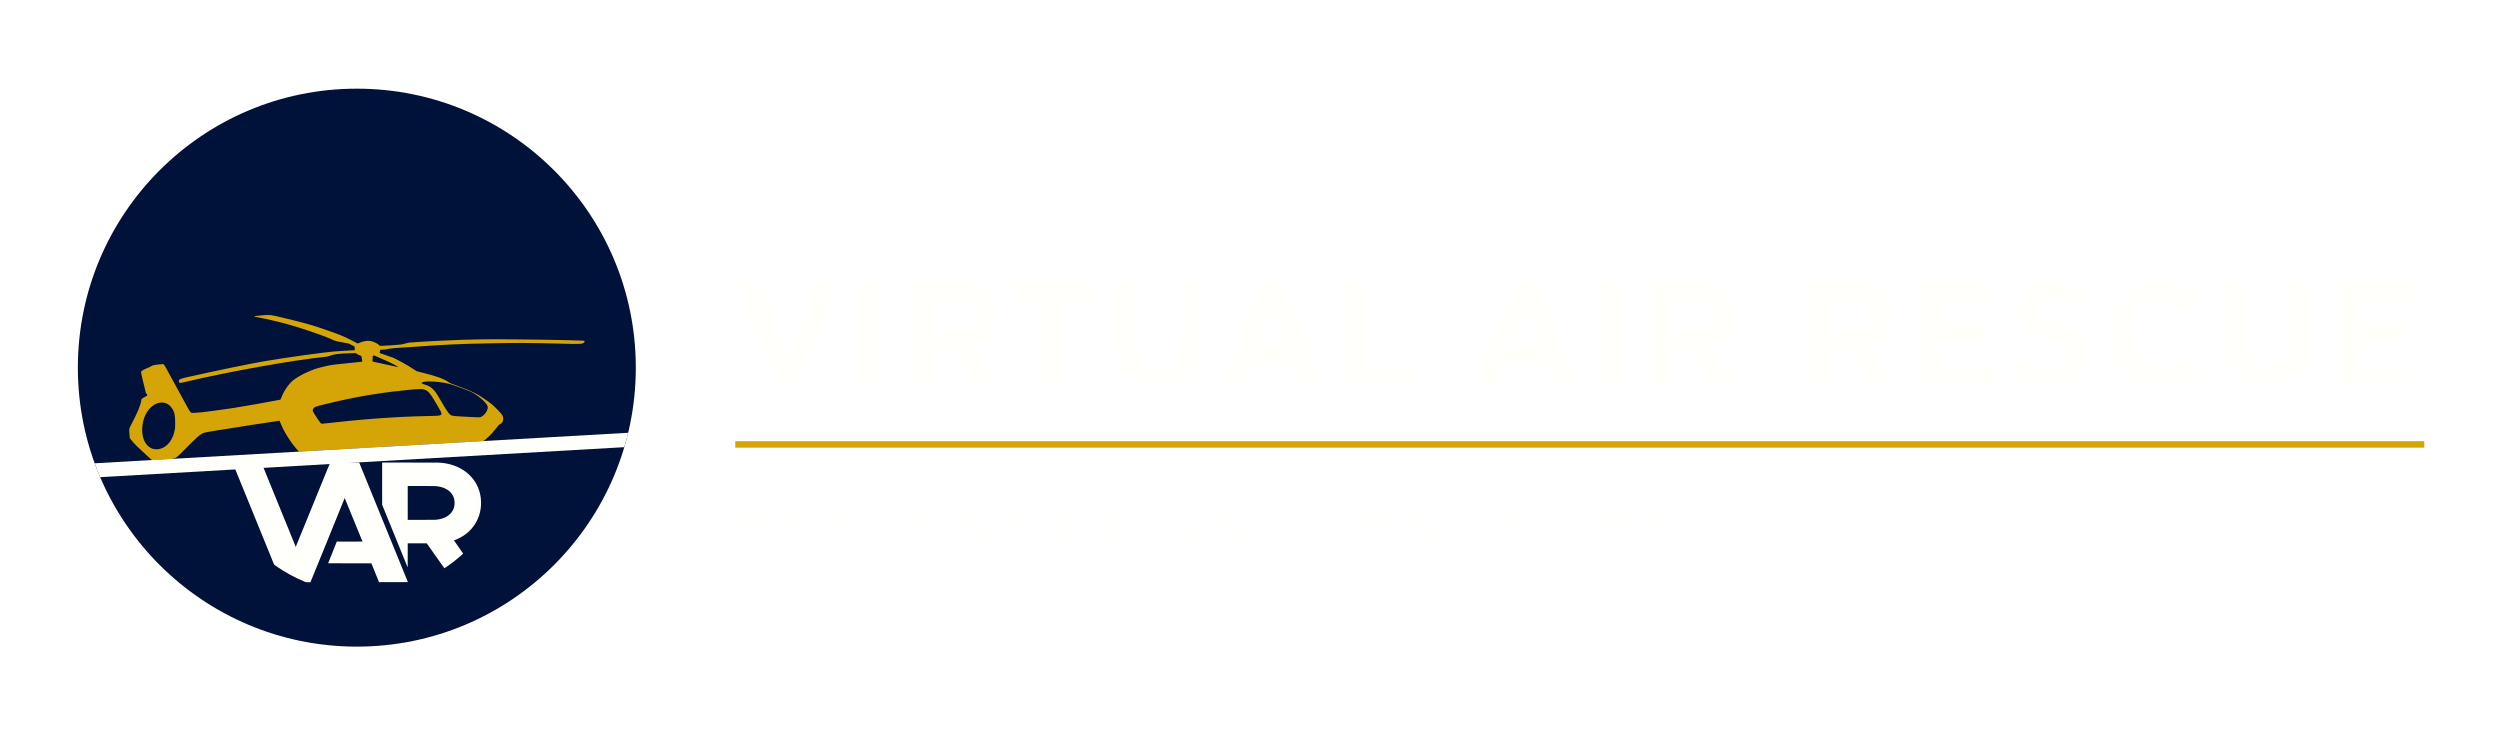
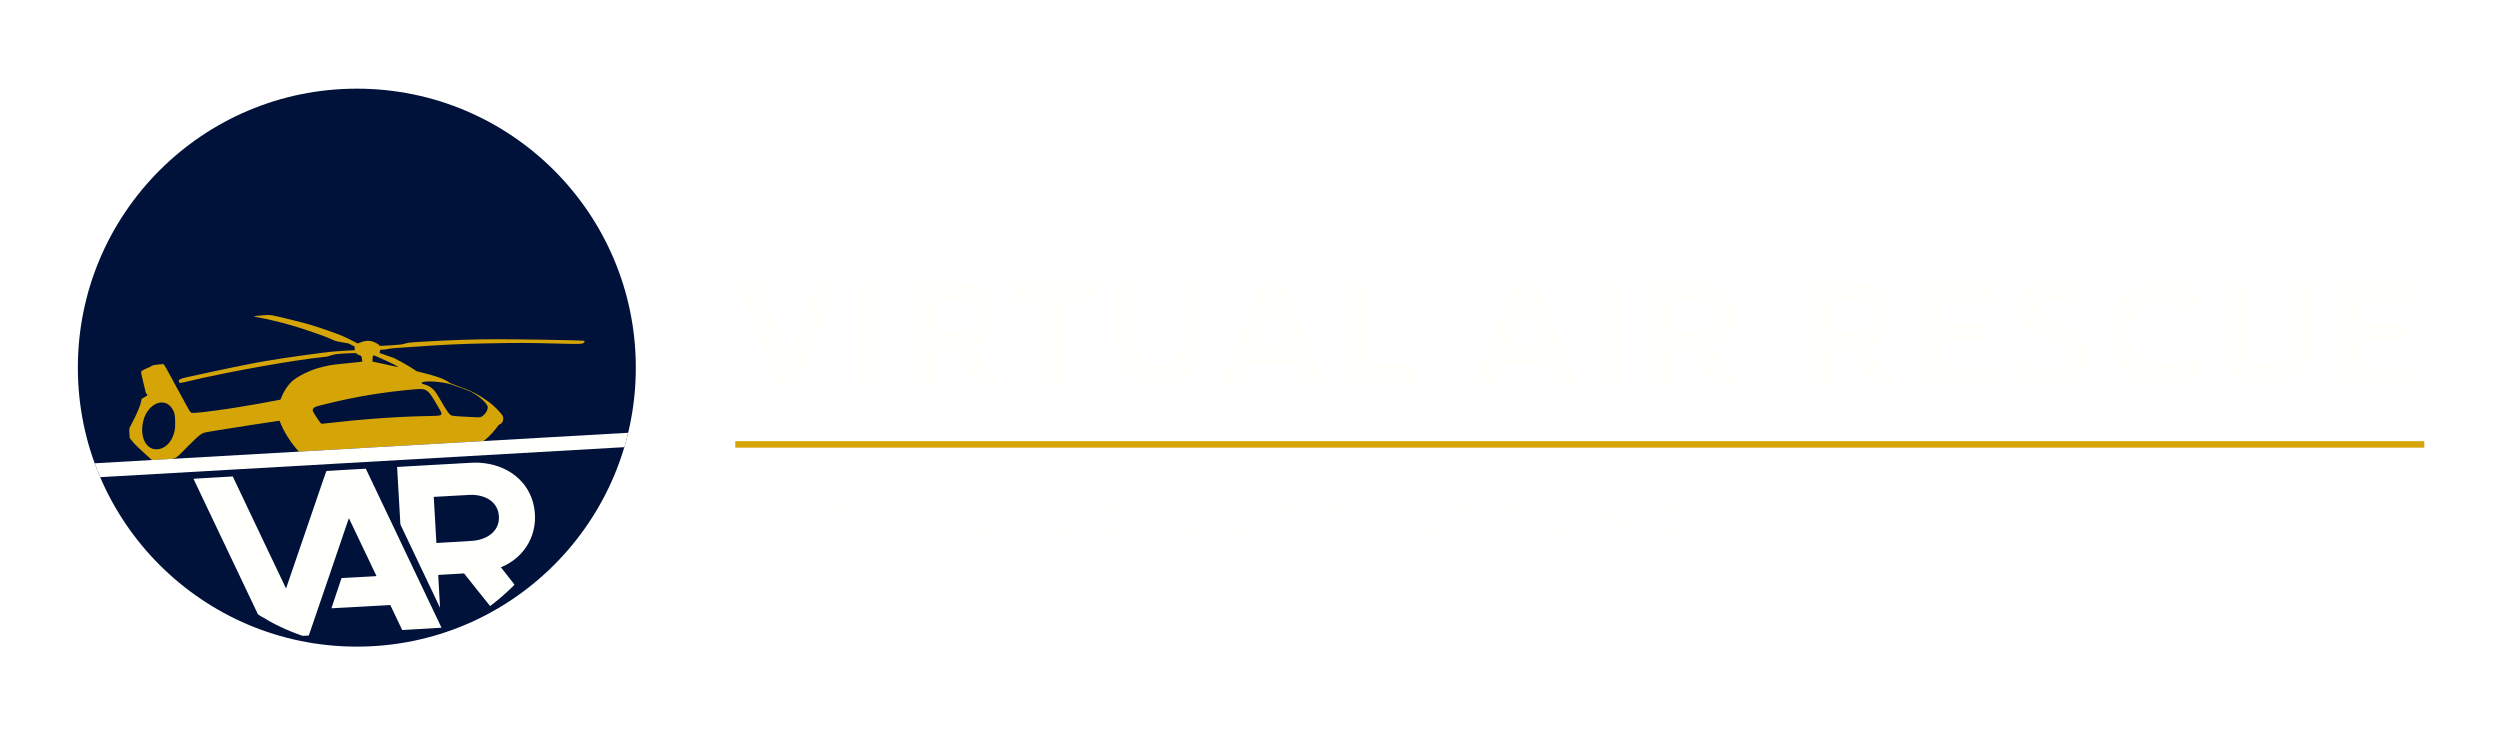
<svg xmlns="http://www.w3.org/2000/svg" viewBox="0 0 1156 340" width="1156" height="340">
  <g transform="translate(36,41.0) scale(0.5039062)">
    <defs>
      <clipPath id="n1">
        <circle cx="256" cy="256" r="256" />
      </clipPath>
    </defs>
    <g clip-path="url(#n1)">
      <circle cx="256" cy="256" r="256" fill="#00113A" />
      <g fill="#D5A507" transform="translate(47.00,207.72) scale(0.418)">
        <path d="M35.7 305.27C27.86 297.99 20 290.67 18.23 289.02C12.94 284.07 7.26 277.76 2.59 271.63C1.3 269.94 1.3 269.94 0.67 259.67C0.04 249.4 0.04 249.4 3.21 243.43C17.85 215.93 25.31 198.26 26.9 187.33C27.45 183.58 26.65 184.36 34.25 180.13C39.92 176.97 39.91 176.98 39.91 175.49C39.91 173.85 39.02 172.61 37.83 172.6C37.11 172.6 37.81 175.22 31.69 149.81C26.64 128.87 26.11 126.2 26.67 124.15C27.12 122.49 32.62 119.37 41.13 115.95C46.53 113.78 47.49 113.3 48.58 112.26C50.67 110.26 58.97 108.69 71.24 107.99C77.19 107.64 74.98 104.81 89.29 131.15C96.15 143.79 105.73 161.29 110.57 170.04C115.41 178.79 120.75 188.62 122.44 191.88C129.48 205.52 134.23 213.21 136.29 214.34C139.72 216.22 170.18 212.83 229.23 204.01C250.02 200.91 306.75 190.88 330.23 186.17C332.66 185.68 332.66 185.68 333.54 183.12C338.5 168.63 350.1 151.3 360.17 143.32C372.8 133.3 397.13 121.34 414.41 116.63C435.84 110.79 444.66 109.17 464.81 107.34C479.81 105.98 511.76 102.62 512.05 102.38C512.08 102.36 511.65 99.49 511.1 96.01C510.1 89.68 510.1 89.68 506.87 88.58C502.65 87.13 501 86.26 499.45 84.67C498.18 83.37 498.18 83.37 487.88 83.75C459.05 84.82 451.08 85.73 441.9 89.01C435.4 91.33 435.45 91.31 428.8 91.97C362.81 98.45 214.12 125.11 126.21 146.21C111.13 149.83 109.91 149.82 109.35 146.09C108.62 141.18 110.96 140.04 130.7 135.68C199.78 120.43 262.82 107.4 294.63 101.81C336.98 94.36 431.41 81.22 452.54 79.84C455.13 79.67 462.05 79.18 467.91 78.75C473.77 78.33 480.74 77.91 483.41 77.82C496.02 77.41 495.76 77.44 495.55 76.49C495.44 76.03 495.28 74.08 495.18 72.17C495.01 68.69 495.01 68.69 493.75 68.38C493.06 68.2 491.24 67.34 489.71 66.47C482.4 62.32 482.87 62.48 475.05 61.23C461.69 59.09 454.17 57.41 449.82 55.59C448.42 55 444.91 53.47 442.02 52.19C431.61 47.57 418.28 42.66 392.8 34.08C364.87 24.67 339.59 17.5 311.76 11.09C299.95 8.37 299.99 8.38 290.21 6.6C279.38 4.63 274.04 3.36 274.55 2.87C275.14 2.3 289.73 0.65 297.88 0.23C311.16 -0.46 311.55 -0.4 341.15 6.74C389.7 18.46 402.15 22.04 437.97 34.58C462.99 43.33 472.02 47.05 486.52 54.55C489.7 56.2 494.13 58.47 496.36 59.59C498.58 60.72 500.74 61.86 501.14 62.13C501.87 62.62 501.89 62.62 504.82 61.38C519.4 55.23 529.43 55.03 540.79 60.69C546.35 63.46 548.17 64.78 548.98 66.6C549.58 67.97 555.31 67.94 575.92 66.45C598.39 64.83 598.39 64.83 607.34 62.29C614.29 60.32 614.14 60.33 639.56 58.79C703.41 54.93 756.26 53.13 806.36 53.13C858.12 53.13 977.54 55.09 996.82 56.26C1000.43 56.48 1001.17 58.14 998.71 60.49C995.29 63.76 991.43 63.94 948.73 62.85C873.08 60.91 856.08 60.83 788.97 62.17C722.22 63.5 694.67 64.8 620.01 70.11C613.86 70.55 607 70.98 604.77 71.07C591.89 71.59 573.5 73.35 567.47 74.64C561.97 75.82 561.32 75.9 556.36 76.04C551.11 76.19 551.11 76.19 550.94 78.75C550.84 80.16 550.57 81.77 550.34 82.33C550.01 83.11 549.99 83.38 550.24 83.47C550.42 83.53 553.42 84.55 556.9 85.72C560.39 86.9 566.25 88.96 569.93 90.32C573.61 91.67 576.74 92.77 576.89 92.77C580.14 92.77 614.7 111.79 625.81 119.69C630.93 123.34 630.93 123.34 636.87 124.75C672.02 133.12 689.95 139.38 701.29 147.24C705.18 149.93 705.18 149.93 720.24 155.31C752.95 166.98 765.35 173.35 790.99 191.66C799.5 197.73 816.67 214.97 819.64 220.42C823.42 227.36 820.75 237.21 814.42 239.63C811.9 240.59 812.26 240.2 804.25 250.61C795.46 262.02 780.6 276.24 776.87 276.82C775.66 277 373.53 299.94 373.25 299.84C371.87 299.33 359.32 284.34 355.46 278.59C344.66 262.51 338.75 252.16 334.39 241.69C332.21 236.45 330.36 232.1 330.28 232.02C329.97 231.71 213.68 249.73 187.97 254.08C164.08 258.12 163.13 258.35 158.5 261.43C151.54 266.06 146.73 270.44 129.11 288.18C98.73 318.77 105.03 315.29 77.25 316.85C63.91 317.61 52.31 318.29 51.48 318.37C49.96 318.52 49.96 318.52 35.7 305.27ZM65.16 294.35C83.73 291.12 97.51 273.39 100.91 248.38C101.38 244.97 101.37 230.17 100.9 226C99.56 213.99 98.8 211.61 94.02 204.55C76.64 178.83 40.43 194.92 31.18 232.47C22.2 268.91 38.7 298.96 65.16 294.35ZM426.51 238.42C508.82 228.76 585.47 223.14 652.64 221.81C692.24 221.03 690.56 222.48 677.71 200.11C656.08 162.43 653.86 160.82 626.75 163.14C557.73 169.02 495.94 179.34 427.86 196.36C408.78 201.13 406.7 201.91 404.56 205.13C401.84 209.25 402.31 210.47 412.79 226.27C421.54 239.45 421.09 239.05 426.51 238.42ZM771.34 224.12C780.47 221.3 789.76 206.88 786.96 199.86C783.31 190.7 764.16 174.62 748.38 167.48C741.64 164.43 718.63 155.97 707.64 152.51C687.74 146.23 651.12 143.59 643.34 147.88C640.63 149.37 642.43 150.74 649.96 152.91C662.3 156.47 670.56 163.87 679.03 178.98C687.23 193.6 699.29 212.89 702.16 215.99C707.1 221.32 707.66 221.47 727.59 222.62C764.71 224.76 768.81 224.9 771.34 224.12ZM591.15 114.24C591.15 114.08 588 112.11 584.82 110.28C578.3 106.55 556.35 96.34 545.07 91.8C543.08 91 540.82 89.97 540.03 89.52C537.82 88.26 535.19 88.74 534.96 90.44C534.72 92.22 534.14 101.92 534.27 102.04C534.33 102.09 541.55 103.67 550.3 105.55C559.05 107.43 571.61 110.17 578.21 111.63C589.8 114.19 591.15 114.47 591.15 114.24Z" fill-rule="evenodd" />
      </g>
      <g transform="translate(256,330) rotate(-3.275)">
        <rect x="-614.4" y="0" width="1228.8" height="13" fill="#FFFFFC" />
      </g>
-       <g fill="#FFFFFC" transform="translate(142.00,343.03) scale(0.228)">
-         <path d="M289.74 479.69C249.1 462.82 211.02 441.92 174.82 416.64C167.25 411.34 167.25 411.34 166.37 409.23C162.93 400.93 0.18 1.51 0.07 1.11C-0.06 0.62 2.84 0.59 58.01 0.59L116.09 0.59L185.06 170.03C222.99 263.22 254.1 339.51 254.19 339.56C254.28 339.61 285.4 263.37 323.34 170.12C384.28 20.39 392.41 0.59 392.96 0.59C393.29 0.59 393.7 0.46 393.87 0.29C394.06 0.1 413.57 0.02 451.79 0.07L509.42 0.15L544.76 86.85C564.2 134.53 608.31 242.75 642.78 327.34C677.26 411.92 705.52 481.23 705.59 481.35C705.67 481.47 679.54 481.57 647.54 481.57L589.35 481.57L573.97 443.75L558.58 405.93L471.57 405.85C423.71 405.81 384.55 405.68 384.54 405.56C384.54 405.44 392.39 385.74 402 361.78L419.45 318.23L471.2 318.41C515.7 318.56 522.93 318.53 522.79 318.17C522.7 317.94 506.67 278.74 487.17 231.05C467.67 183.37 451.59 144.02 451.43 143.62C451.18 142.97 450.83 143.66 448.49 149.51C443.95 160.87 401.02 266.69 388.38 297.7C381.77 313.92 368.25 347.1 358.35 371.42C348.45 395.75 334.26 430.59 326.81 448.84L313.26 482.01L304.45 482.08C295.64 482.14 295.64 482.14 289.74 479.69ZM816.71 375.56L781.33 325.28L743.07 325.27L704.81 325.27L704.73 373.84L704.66 422.41L653.27 296.34L601.89 170.27L601.89 85.28L601.89 0.29L714.76 0.3C833.83 0.3 832.21 0.29 844 1.6C928.95 11.07 989.75 66.44 998.79 142.58C1007.87 219.03 965.21 287.28 892.44 312.78C891.58 313.08 890.89 313.43 890.89 313.56C890.89 313.69 899.25 325.68 909.48 340.21C925.33 362.72 928.01 366.68 927.69 367.07C925.15 370.14 900.18 391.1 887.5 400.82C876.27 409.42 854.38 424.97 852.46 425.7C852.24 425.79 838.37 406.35 816.71 375.56ZM814.95 230.6C864.01 227.69 894.92 200 893.44 160.28C892.13 125.15 865.53 100.73 822.91 95.56C816.39 94.77 809.35 94.67 758.26 94.67L704.81 94.66L704.81 162.78L704.81 230.91L757.37 230.9C789.22 230.9 811.91 230.78 814.95 230.6Z" fill-rule="evenodd" />
+       <g transform="rotate(-3.275 256 256)">
+         <g fill="#FFFFFC" transform="translate(100.52,349.00) scale(0.31097)">
+           <path d="M289.74 479.69C249.1 462.82 211.02 441.92 174.82 416.64C167.25 411.34 167.25 411.34 166.37 409.23C162.93 400.93 0.18 1.51 0.07 1.11C-0.06 0.62 2.84 0.59 58.01 0.59L116.09 0.59L185.06 170.03C222.99 263.22 254.1 339.51 254.19 339.56C254.28 339.61 285.4 263.37 323.34 170.12C384.28 20.39 392.41 0.59 392.96 0.59C393.29 0.59 393.7 0.46 393.87 0.29C394.06 0.1 413.57 0.02 451.79 0.07L509.42 0.15L544.76 86.85C564.2 134.53 608.31 242.75 642.78 327.34C677.26 411.92 705.52 481.23 705.59 481.35C705.67 481.47 679.54 481.57 647.54 481.57L589.35 481.57L573.97 443.75L558.58 405.93L471.57 405.85C423.71 405.81 384.55 405.68 384.54 405.56C384.54 405.44 392.39 385.74 402 361.78L419.45 318.23L471.2 318.41C515.7 318.56 522.93 318.53 522.79 318.17C522.7 317.94 506.67 278.74 487.17 231.05C467.67 183.37 451.59 144.02 451.43 143.62C451.18 142.97 450.83 143.66 448.49 149.51C443.95 160.87 401.02 266.69 388.38 297.7C381.77 313.92 368.25 347.1 358.35 371.42C348.45 395.75 334.26 430.59 326.81 448.84L313.26 482.01L304.45 482.08C295.64 482.14 295.64 482.14 289.74 479.69ZM816.71 375.56L781.33 325.28L743.07 325.27L704.81 325.27L704.73 373.84L704.66 422.41L653.27 296.34L601.89 170.27L601.89 85.28L601.89 0.29L714.76 0.3C833.83 0.3 832.21 0.29 844 1.6C928.95 11.07 989.75 66.44 998.79 142.58C1007.87 219.03 965.21 287.28 892.44 312.78C891.58 313.08 890.89 313.43 890.89 313.56C890.89 313.69 899.25 325.68 909.48 340.21C925.33 362.72 928.01 366.68 927.69 367.07C925.15 370.14 900.18 391.1 887.5 400.82C876.27 409.42 854.38 424.97 852.46 425.7C852.24 425.79 838.37 406.35 816.71 375.56ZM814.95 230.6C864.01 227.69 894.92 200 893.44 160.28C892.13 125.15 865.53 100.73 822.91 95.56C816.39 94.77 809.35 94.67 758.26 94.67L704.81 94.66L704.81 162.78L704.81 230.91L757.37 230.9C789.22 230.9 811.91 230.78 814.95 230.6Z" fill-rule="evenodd" />
+         </g>
      </g>
    </g>
  </g>
  <g fill="#FFFFFC" transform="translate(340,178.0)">
    <path transform="translate(0.00,0) scale(0.068,-0.068)" d="M279.0 0.0 0.0 700.0H172.0L359.0 197.0L546.0 700.0H710.0L431.0 0.0Z" />
    <path transform="translate(51.34,0) scale(0.068,-0.068)" d="M85.0 0.0V700.0H242.0V0.0Z" />
    <path transform="translate(76.64,0) scale(0.068,-0.068)" d="M374.0 571.0H233.0V359.0H374.0Q429.0 359.0 461.0 388.5Q493.0 418.0 493.0 465.0Q493.0 512.0 461.0 541.5Q429.0 571.0 374.0 571.0ZM80.0 0.0V700.0H393.0Q505.0 700.0 575.0 637.0Q645.0 574.0 645.0 473.0Q645.0 399.0 605.5 343.0Q566.0 287.0 498.0 262.0L675.0 0.0H498.0L341.0 241.0H233.0V0.0Z" />
    <path transform="translate(127.30,0) scale(0.068,-0.068)" d="M575.0 567.0H371.0V0.0H219.0V567.0H15.0V700.0H575.0Z" />
    <path transform="translate(170.48,0) scale(0.068,-0.068)" d="M520.0 700.0H670.0V290.0Q670.0 156.0 586.0 73.0Q502.0 -10.0 368.0 -10.0Q233.0 -10.0 151.5 70.5Q70.0 151.0 70.0 285.0V700.0H225.0V290.0Q225.0 218.0 266.0 174.0Q307.0 130.0 373.0 130.0Q439.0 130.0 479.5 174.0Q520.0 218.0 520.0 290.0Z" />
    <path transform="translate(223.86,0) scale(0.068,-0.068)" d="M356.0 525.0 258.0 268.0H453.0ZM436.0 700.0 720.0 0.0H552.0L496.0 147.0H216.0L160.0 0.0H0.0L284.0 700.0Z" />
    <path transform="translate(275.88,0) scale(0.068,-0.068)" d="M575.0 0.0H80.0V700.0H233.0V136.0H575.0Z" />
    <path transform="translate(340.95,0) scale(0.068,-0.068)" d="M356.0 525.0 258.0 268.0H453.0ZM436.0 700.0 720.0 0.0H552.0L496.0 147.0H216.0L160.0 0.0H0.0L284.0 700.0Z" />
    <path transform="translate(392.97,0) scale(0.068,-0.068)" d="M85.0 0.0V700.0H242.0V0.0Z" />
    <path transform="translate(418.27,0) scale(0.068,-0.068)" d="M374.0 571.0H233.0V359.0H374.0Q429.0 359.0 461.0 388.5Q493.0 418.0 493.0 465.0Q493.0 512.0 461.0 541.5Q429.0 571.0 374.0 571.0ZM80.0 0.0V700.0H393.0Q505.0 700.0 575.0 637.0Q645.0 574.0 645.0 473.0Q645.0 399.0 605.5 343.0Q566.0 287.0 498.0 262.0L675.0 0.0H498.0L341.0 241.0H233.0V0.0Z" />
    <path transform="translate(490.82,0) scale(0.068,-0.068)" d="M374.0 571.0H233.0V359.0H374.0Q429.0 359.0 461.0 388.5Q493.0 418.0 493.0 465.0Q493.0 512.0 461.0 541.5Q429.0 571.0 374.0 571.0ZM80.0 0.0V700.0H393.0Q505.0 700.0 575.0 637.0Q645.0 574.0 645.0 473.0Q645.0 399.0 605.5 343.0Q566.0 287.0 498.0 262.0L675.0 0.0H498.0L341.0 241.0H233.0V0.0Z" />
    <path transform="translate(541.48,0) scale(0.068,-0.068)" d="M605.0 0.0H80.0V700.0H595.0V567.0H233.0V422.0H545.0V298.0H233.0V132.0H605.0Z" />
    <path transform="translate(588.74,0) scale(0.068,-0.068)" d="M340.0 419.0Q540.0 341.0 540.0 200.0Q540.0 110.0 470.0 50.0Q400.0 -10.0 287.0 -10.0Q238.0 -10.0 192.5 1.0Q147.0 12.0 117.0 27.0Q87.0 42.0 64.0 57.5Q41.0 73.0 30.0 84.0L20.0 95.0L110.0 192.0Q113.0 189.0 119.0 183.5Q125.0 178.0 144.0 164.5Q163.0 151.0 183.5 141.0Q204.0 131.0 234.5 122.5Q265.0 114.0 295.0 114.0Q334.0 114.0 359.0 133.5Q384.0 153.0 384.0 183.0Q384.0 218.0 350.0 245.5Q316.0 273.0 225.0 310.0Q58.0 375.0 58.0 511.0Q58.0 598.0 125.0 654.0Q192.0 710.0 301.0 710.0Q344.0 710.0 384.0 700.5Q424.0 691.0 450.5 678.0Q477.0 665.0 498.0 652.0Q519.0 639.0 528.0 630.0L538.0 620.0L448.0 523.0Q441.0 530.0 429.0 540.5Q417.0 551.0 379.5 568.5Q342.0 586.0 303.0 586.0Q261.0 586.0 237.5 567.0Q214.0 548.0 214.0 523.0Q214.0 492.0 240.5 469.5Q267.0 447.0 340.0 419.0Z" />
    <path transform="translate(631.58,0) scale(0.068,-0.068)" d="M415.0 710.0Q467.0 710.0 513.5 698.5Q560.0 687.0 590.0 670.5Q620.0 654.0 642.0 637.0Q664.0 620.0 674.0 608.0L684.0 597.0L572.0 499.0Q570.0 502.0 566.0 506.5Q562.0 511.0 547.0 523.0Q532.0 535.0 515.5 544.5Q499.0 554.0 471.0 561.5Q443.0 569.0 413.0 569.0Q320.0 569.0 259.0 506.0Q198.0 443.0 198.0 350.0Q198.0 256.0 259.0 193.0Q320.0 130.0 413.0 130.0Q445.0 130.0 474.0 138.5Q503.0 147.0 522.0 158.5Q541.0 170.0 555.0 182.0Q569.0 194.0 576.0 202.0L582.0 211.0L690.0 115.0Q686.0 110.0 679.0 101.5Q672.0 93.0 647.0 71.5Q622.0 50.0 592.0 33.5Q562.0 17.0 513.0 3.5Q464.0 -10.0 410.0 -10.0Q254.0 -10.0 149.5 92.5Q45.0 195.0 45.0 347.0Q45.0 499.0 152.0 604.5Q259.0 710.0 415.0 710.0Z" />
    <path transform="translate(683.26,0) scale(0.068,-0.068)" d="M520.0 700.0H670.0V290.0Q670.0 156.0 586.0 73.0Q502.0 -10.0 368.0 -10.0Q233.0 -10.0 151.5 70.5Q70.0 151.0 70.0 285.0V700.0H225.0V290.0Q225.0 218.0 266.0 174.0Q307.0 130.0 373.0 130.0Q439.0 130.0 479.5 174.0Q520.0 218.0 520.0 290.0Z" />
    <path transform="translate(736.64,0) scale(0.068,-0.068)" d="M605.0 0.0H80.0V700.0H595.0V567.0H233.0V422.0H545.0V298.0H233.0V132.0H605.0Z" />
  </g>
  <rect x="340" y="204.0" width="781" height="3" fill="#D5A507" />
  <g fill="#FFFFFC" opacity=".7" transform="translate(340,248.0)">
    <path transform="translate(0.00,0) scale(0.022,-0.022)" d="M279.0 0.0 0.0 700.0H172.0L359.0 197.0L546.0 700.0H710.0L431.0 0.0Z" />
    <path transform="translate(23.10,0) scale(0.022,-0.022)" d="M85.0 0.0V700.0H242.0V0.0Z" />
    <path transform="translate(37.77,0) scale(0.022,-0.022)" d="M374.0 571.0H233.0V359.0H374.0Q429.0 359.0 461.0 388.5Q493.0 418.0 493.0 465.0Q493.0 512.0 461.0 541.5Q429.0 571.0 374.0 571.0ZM80.0 0.0V700.0H393.0Q505.0 700.0 575.0 637.0Q645.0 574.0 645.0 473.0Q645.0 399.0 605.5 343.0Q566.0 287.0 498.0 262.0L675.0 0.0H498.0L341.0 241.0H233.0V0.0Z" />
    <path transform="translate(60.65,0) scale(0.022,-0.022)" d="M575.0 567.0H371.0V0.0H219.0V567.0H15.0V700.0H575.0Z" />
    <path transform="translate(81.11,0) scale(0.022,-0.022)" d="M520.0 700.0H670.0V290.0Q670.0 156.0 586.0 73.0Q502.0 -10.0 368.0 -10.0Q233.0 -10.0 151.5 70.5Q70.0 151.0 70.0 285.0V700.0H225.0V290.0Q225.0 218.0 266.0 174.0Q307.0 130.0 373.0 130.0Q439.0 130.0 479.5 174.0Q520.0 218.0 520.0 290.0Z" />
    <path transform="translate(104.87,0) scale(0.022,-0.022)" d="M605.0 0.0H80.0V700.0H595.0V567.0H233.0V422.0H545.0V298.0H233.0V132.0H605.0Z" />
    <path transform="translate(126.65,0) scale(0.022,-0.022)" d="M575.0 0.0H80.0V700.0H233.0V136.0H575.0Z" />
    <path transform="translate(147.11,0) scale(0.022,-0.022)" d="M575.0 0.0H80.0V700.0H233.0V136.0H575.0Z" />
    <path transform="translate(167.57,0) scale(0.022,-0.022)" d="M605.0 0.0H80.0V700.0H595.0V567.0H233.0V422.0H545.0V298.0H233.0V132.0H605.0Z" />
    <path transform="translate(202.93,0) scale(0.022,-0.022)" d="M575.0 0.0H80.0V700.0H233.0V136.0H575.0Z" />
    <path transform="translate(223.39,0) scale(0.022,-0.022)" d="M520.0 700.0H670.0V290.0Q670.0 156.0 586.0 73.0Q502.0 -10.0 368.0 -10.0Q233.0 -10.0 151.5 70.5Q70.0 151.0 70.0 285.0V700.0H225.0V290.0Q225.0 218.0 266.0 174.0Q307.0 130.0 373.0 130.0Q439.0 130.0 479.5 174.0Q520.0 218.0 520.0 290.0Z" />
    <path transform="translate(247.15,0) scale(0.022,-0.022)" d="M535.0 262.0H233.0V0.0H80.0V700.0H585.0V567.0H233.0V391.0H535.0Z" />
    <path transform="translate(268.05,0) scale(0.022,-0.022)" d="M575.0 567.0H371.0V0.0H219.0V567.0H15.0V700.0H575.0Z" />
    <path transform="translate(288.51,0) scale(0.022,-0.022)" d="M374.0 571.0H233.0V359.0H374.0Q429.0 359.0 461.0 388.5Q493.0 418.0 493.0 465.0Q493.0 512.0 461.0 541.5Q429.0 571.0 374.0 571.0ZM80.0 0.0V700.0H393.0Q505.0 700.0 575.0 637.0Q645.0 574.0 645.0 473.0Q645.0 399.0 605.5 343.0Q566.0 287.0 498.0 262.0L675.0 0.0H498.0L341.0 241.0H233.0V0.0Z" />
    <path transform="translate(311.39,0) scale(0.022,-0.022)" d="M605.0 0.0H80.0V700.0H595.0V567.0H233.0V422.0H545.0V298.0H233.0V132.0H605.0Z" />
    <path transform="translate(333.17,0) scale(0.022,-0.022)" d="M575.0 567.0H371.0V0.0H219.0V567.0H15.0V700.0H575.0Z" />
    <path transform="translate(353.63,0) scale(0.022,-0.022)" d="M575.0 567.0H371.0V0.0H219.0V567.0H15.0V700.0H575.0Z" />
    <path transform="translate(374.09,0) scale(0.022,-0.022)" d="M520.0 700.0H670.0V290.0Q670.0 156.0 586.0 73.0Q502.0 -10.0 368.0 -10.0Q233.0 -10.0 151.5 70.5Q70.0 151.0 70.0 285.0V700.0H225.0V290.0Q225.0 218.0 266.0 174.0Q307.0 130.0 373.0 130.0Q439.0 130.0 479.5 174.0Q520.0 218.0 520.0 290.0Z" />
    <path transform="translate(397.85,0) scale(0.022,-0.022)" d="M561.0 0.0 229.0 472.0V0.0H80.0V700.0H238.0L561.0 240.0V700.0H710.0V0.0Z" />
    <path transform="translate(422.71,0) scale(0.022,-0.022)" d="M405.0 380.0H753.0Q755.0 361.0 755.0 341.0Q754.0 192.0 657.5 91.0Q561.0 -10.0 410.0 -10.0Q254.0 -10.0 149.5 93.0Q45.0 196.0 45.0 348.0Q45.0 500.0 152.0 605.0Q259.0 710.0 415.0 710.0Q467.0 710.0 513.5 699.0Q560.0 688.0 589.5 672.0Q619.0 656.0 641.5 640.0Q664.0 624.0 674.0 613.0L683.0 602.0L577.0 494.0Q575.0 497.0 570.5 502.0Q566.0 507.0 550.5 520.5Q535.0 534.0 517.5 544.0Q500.0 554.0 471.5 562.0Q443.0 570.0 412.0 570.0Q319.0 570.0 258.0 507.0Q197.0 444.0 197.0 349.0Q197.0 254.0 258.0 190.5Q319.0 127.0 412.0 127.0Q485.0 127.0 535.0 165.5Q585.0 204.0 598.0 270.0H405.0Z" />
  </g>
</svg>
